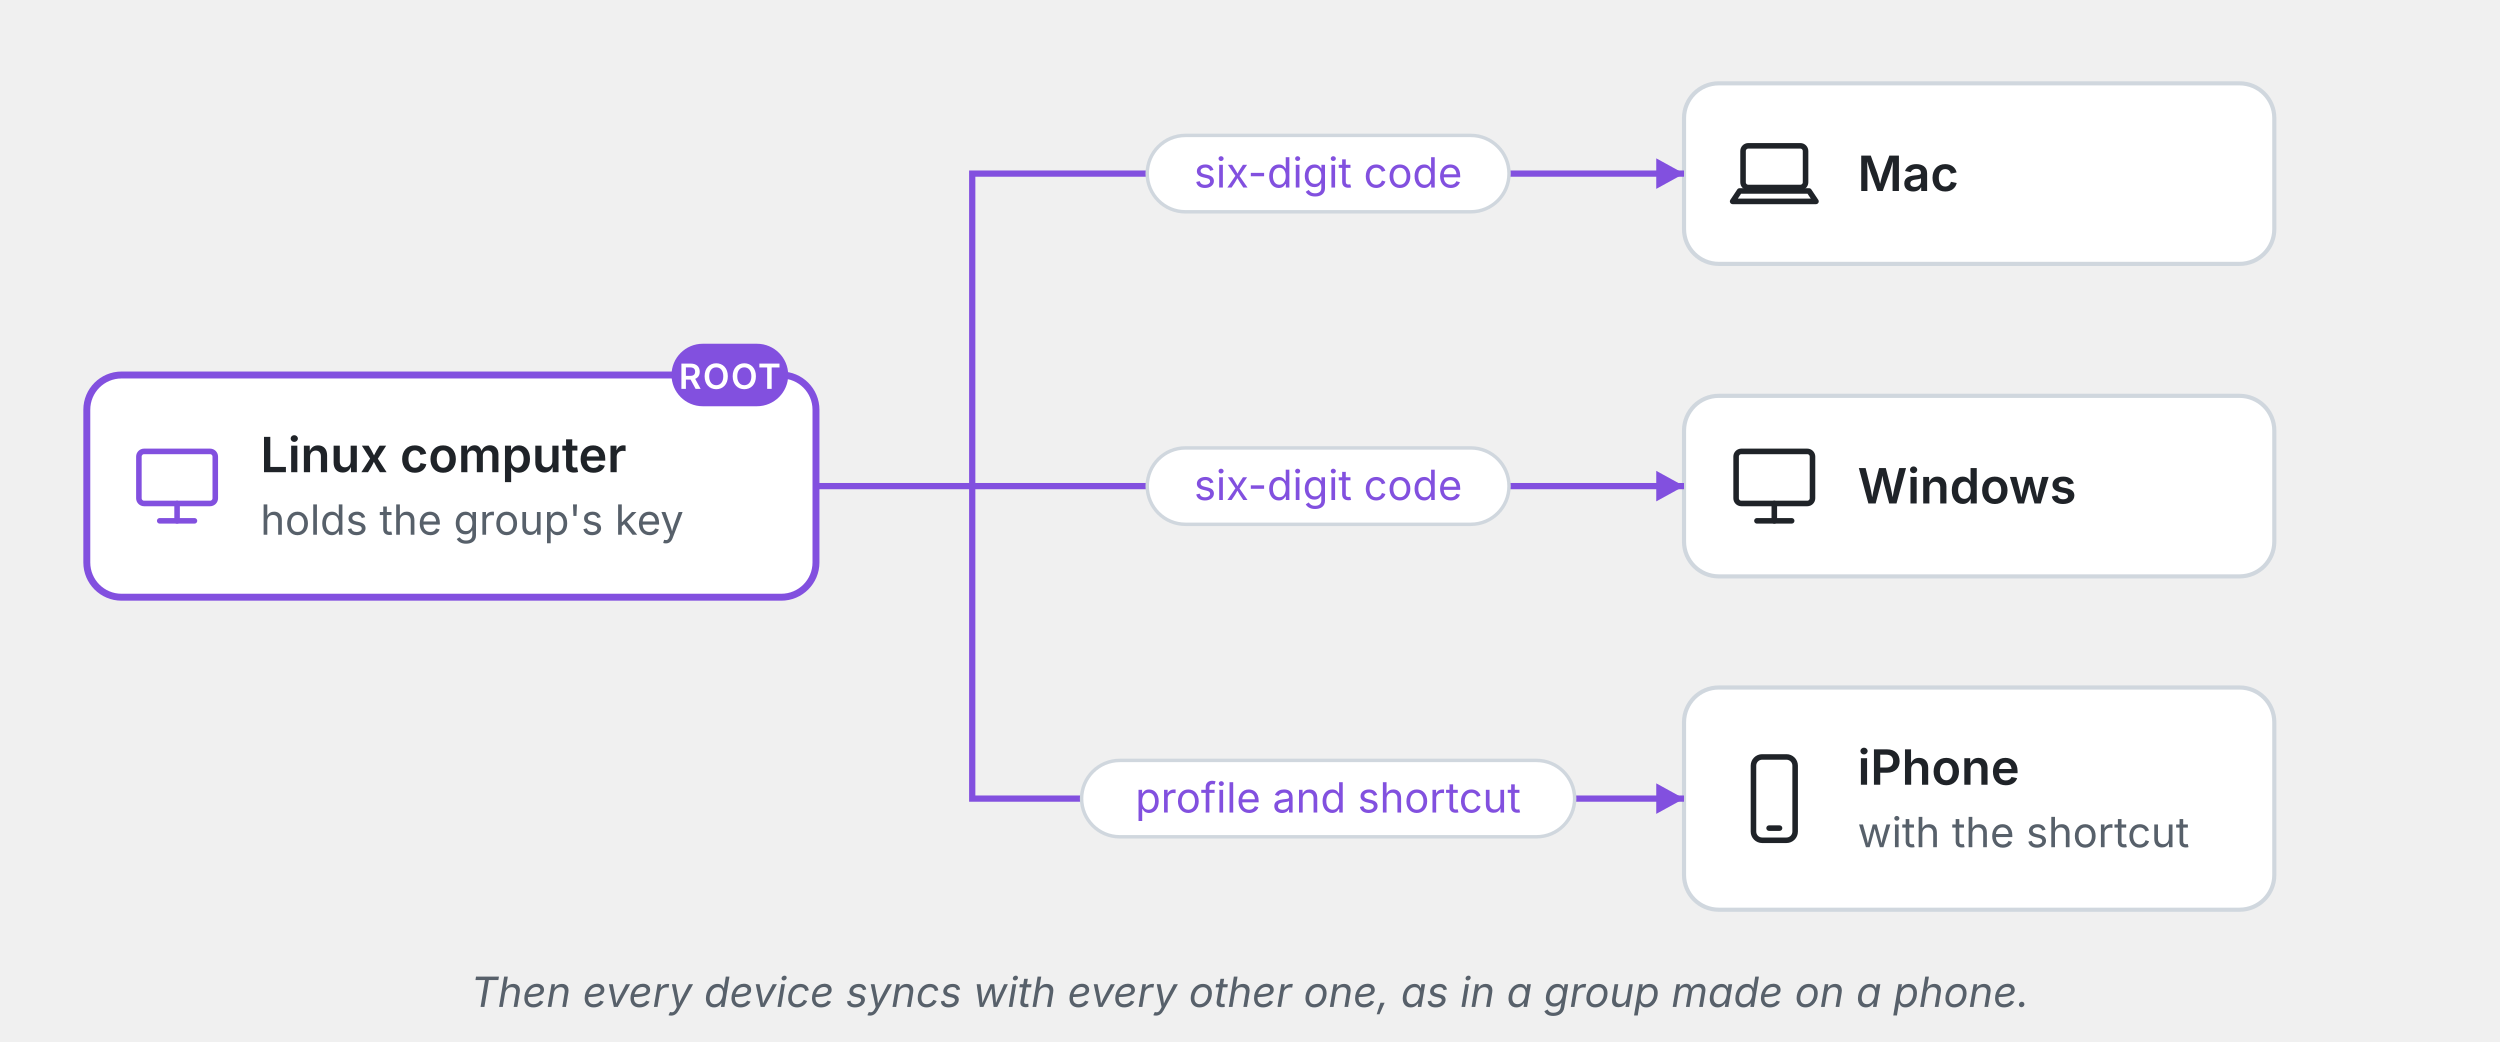
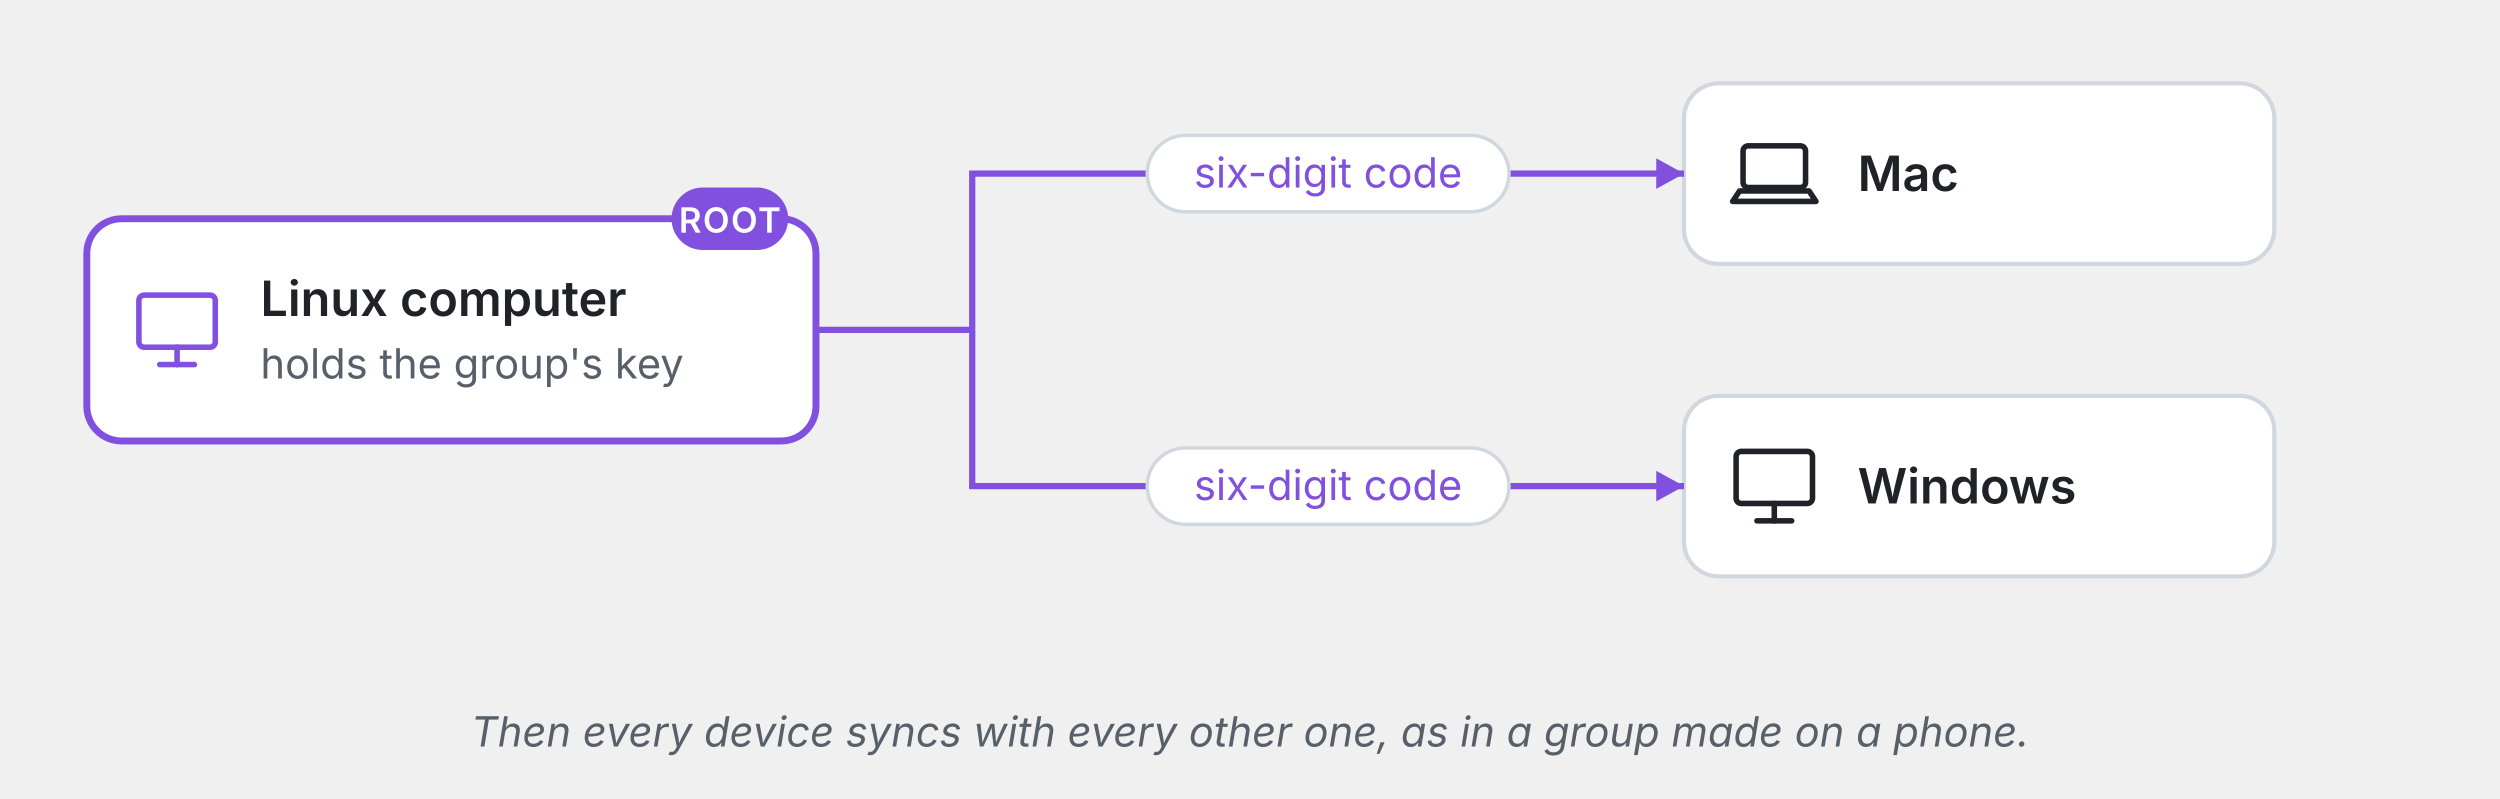
- <svg xmlns="http://www.w3.org/2000/svg" width="720" height="300" viewBox="0 0 720 300" role="img" aria-label="Without the app, a computer holds the group">
+ <svg xmlns="http://www.w3.org/2000/svg" width="720" height="230" viewBox="0 0 720 230" role="img" aria-label="Without the app, a computer holds the group">
  <style>
  .bg { fill: none; }
  .zone { fill: #f6f8fa; stroke: #d0d7de; stroke-width: 1; }
  .zone-t { fill: #57606a; font: 600 13px system-ui, -apple-system, 'Segoe UI', sans-serif; letter-spacing: .02em; }
  .card { fill: #ffffff; stroke: #d0d7de; stroke-width: 1.2; }
  .card.key { stroke: #8250df; stroke-width: 2; }
  .card.srv { fill: #fff8c5; stroke: #d4a72c; }
  .t { fill: #1f2328; font: 600 14px system-ui, -apple-system, 'Segoe UI', sans-serif; }
  .s { fill: #57606a; font: 12px system-ui, -apple-system, 'Segoe UI', sans-serif; }
  .ic { fill: none; stroke: #1f2328; stroke-width: 1.6; stroke-linecap: round; stroke-linejoin: round; }
  .key .ic, .ic.key { stroke: #8250df; }
  .badge { fill: #8250df; }
  .badge-t { fill: #ffffff; font: 600 10px system-ui, -apple-system, 'Segoe UI', sans-serif; letter-spacing: .04em; }
  .e-tunnel { fill: none; stroke: #0969da; stroke-width: 3; }
  .e-home { fill: none; stroke: #57606a; stroke-width: 1.6; stroke-dasharray: 5 4; }
  .e-pair { fill: none; stroke: #8250df; stroke-width: 1.8; }
  .e-e2e { fill: none; stroke: #1a7f37; stroke-width: 1.8; stroke-dasharray: 2 4; stroke-linecap: round; }
  .a-tunnel { fill: #0969da; } .a-home { fill: #57606a; } .a-pair { fill: #8250df; } .a-e2e { fill: #1a7f37; }
  .lbl-bg { fill: #ffffff; stroke: #d0d7de; stroke-width: 1; }
  .lbl { fill: #1f2328; font: 12px system-ui, -apple-system, 'Segoe UI', sans-serif; }
  .lbl.tunnel { fill: #0969da; } .lbl.pair { fill: #8250df; } .lbl.e2e { fill: #1a7f37; }
  .note { fill: #57606a; font: italic 12px system-ui, -apple-system, 'Segoe UI', sans-serif; }
  @media (prefers-color-scheme: dark) {
    .zone { fill: #161b22; stroke: #30363d; }
    .zone-t, .s, .note { fill: #8b949e; }
    .card { fill: #0d1117; stroke: #3d444d; }
    .card.key { stroke: #a371f7; }
    .card.srv { fill: #272115; stroke: #9e6a03; }
    .t, .lbl { fill: #e6edf3; }
    .ic { stroke: #e6edf3; }
    .key .ic, .ic.key { stroke: #a371f7; }
    .badge { fill: #a371f7; }
    .badge-t { fill: #0d1117; }
    .e-tunnel { stroke: #4493f8; } .a-tunnel { fill: #4493f8; } .lbl.tunnel { fill: #4493f8; }
    .e-home { stroke: #8b949e; } .a-home { fill: #8b949e; }
    .e-pair { stroke: #a371f7; } .a-pair { fill: #a371f7; } .lbl.pair { fill: #a371f7; }
    .e-e2e { stroke: #3fb950; } .a-e2e { fill: #3fb950; } .lbl.e2e { fill: #3fb950; }
    .lbl-bg { fill: #0d1117; stroke: #3d444d; }
  }
</style>
  <g class="key">
-     <rect class="card key" x="25.0" y="108.0" width="210" height="64" rx="10" />
-     <g transform="translate(37.0,126)" class="ic">
+     <rect class="card key" x="25.0" y="63.0" width="210" height="64" rx="10" />
+     <g transform="translate(37.0,81)" class="ic">
      <rect x="3" y="4" width="22" height="15" rx="1.5" />
      <line x1="14" y1="19" x2="14" y2="24" />
      <line x1="9" y1="24" x2="19" y2="24" />
    </g>
-     <text class="t" x="75.0" y="136">Linux computer</text>
-     <text class="s" x="75.0" y="154">holds the group's key</text>
-     <rect class="badge" x="193.4" y="99.0" width="33.6" height="18" rx="9" />
-     <text class="badge-t" x="210.2" y="112.0" text-anchor="middle">ROOT</text>
+     <text class="t" x="75.0" y="91">Linux computer</text>
+     <text class="s" x="75.0" y="109">holds the group's key</text>
+     <rect class="badge" x="193.4" y="54.0" width="33.6" height="18" rx="9" />
+     <text class="badge-t" x="210.2" y="67.0" text-anchor="middle">ROOT</text>
  </g>
  <g class="">
    <rect class="card " x="485.0" y="24.0" width="170" height="52" rx="10" />
    <g transform="translate(497.0,36)" class="ic">
      <rect x="5" y="6" width="18" height="12" rx="1.5" />
      <path d="M2 22h24l-2 -3H4z" />
    </g>
    <text class="t" x="535.0" y="55">Mac</text>
  </g>
  <g class="">
    <rect class="card " x="485.0" y="114.0" width="170" height="52" rx="10" />
    <g transform="translate(497.0,126)" class="ic">
      <rect x="3" y="4" width="22" height="15" rx="1.5" />
      <line x1="14" y1="19" x2="14" y2="24" />
      <line x1="9" y1="24" x2="19" y2="24" />
    </g>
    <text class="t" x="535.0" y="145">Windows</text>
  </g>
-   <g class="">
-     <rect class="card " x="485.0" y="198.0" width="170" height="64" rx="10" />
-     <g transform="translate(497.0,216)" class="ic">
-       <rect x="8" y="2" width="12" height="24" rx="2.5" />
-       <line x1="12.5" y1="22.5" x2="15.5" y2="22.5" />
-     </g>
-     <text class="t" x="535.0" y="226">iPhone</text>
-     <text class="s" x="535.0" y="244">with the shortcut</text>
-   </g>
-   <path class="e-pair" d="M235.0,140.0 L485.0,140.0" />
+   <path class="e-pair" d="M235.0,95.0 L280.0,95" />
+   <path class="e-pair" d="M280.0,95 L280.0,50 L485.0,50.0" />
+   <path class="a-pair" d="M485.0,50.0 L477.0,45.6 L477.0,54.4z" />
+   <path class="e-pair" d="M280.0,95 L280.0,140 L485.0,140.0" />
  <path class="a-pair" d="M485.0,140.0 L477.0,135.6 L477.0,144.4z" />
-   <path class="e-pair" d="M280.0,140 L280.0,50 L485.0,50.0" />
-   <path class="a-pair" d="M485.0,50.0 L477.0,45.6 L477.0,54.4z" />
-   <path class="e-pair" d="M280.0,140 L280.0,230 L485.0,230.0" />
-   <path class="a-pair" d="M485.0,230.0 L477.0,225.6 L477.0,234.4z" />
-   <text class="note" x="360" y="290" text-anchor="middle">Then every device syncs with every other one, as in a group made on a phone.</text>
+   <text class="note" x="360" y="215" text-anchor="middle">Then every device syncs with every other one, as in a group made on a phone.</text>
+   <rect class="lbl-bg" x="330.4" y="39.0" width="104.2" height="22" rx="11.0" />
+   <text class="lbl pair" x="382.5" y="54.0" text-anchor="middle">six-digit code</text>
  <rect class="lbl-bg" x="330.4" y="129.0" width="104.2" height="22" rx="11.0" />
  <text class="lbl pair" x="382.5" y="144.0" text-anchor="middle">six-digit code</text>
-   <rect class="lbl-bg" x="330.4" y="39.0" width="104.2" height="22" rx="11.0" />
-   <text class="lbl pair" x="382.5" y="54.0" text-anchor="middle">six-digit code</text>
-   <rect class="lbl-bg" x="311.5" y="219.0" width="142.0" height="22" rx="11.0" />
-   <text class="lbl pair" x="382.5" y="234.0" text-anchor="middle">profile and shortcut</text>
</svg>
